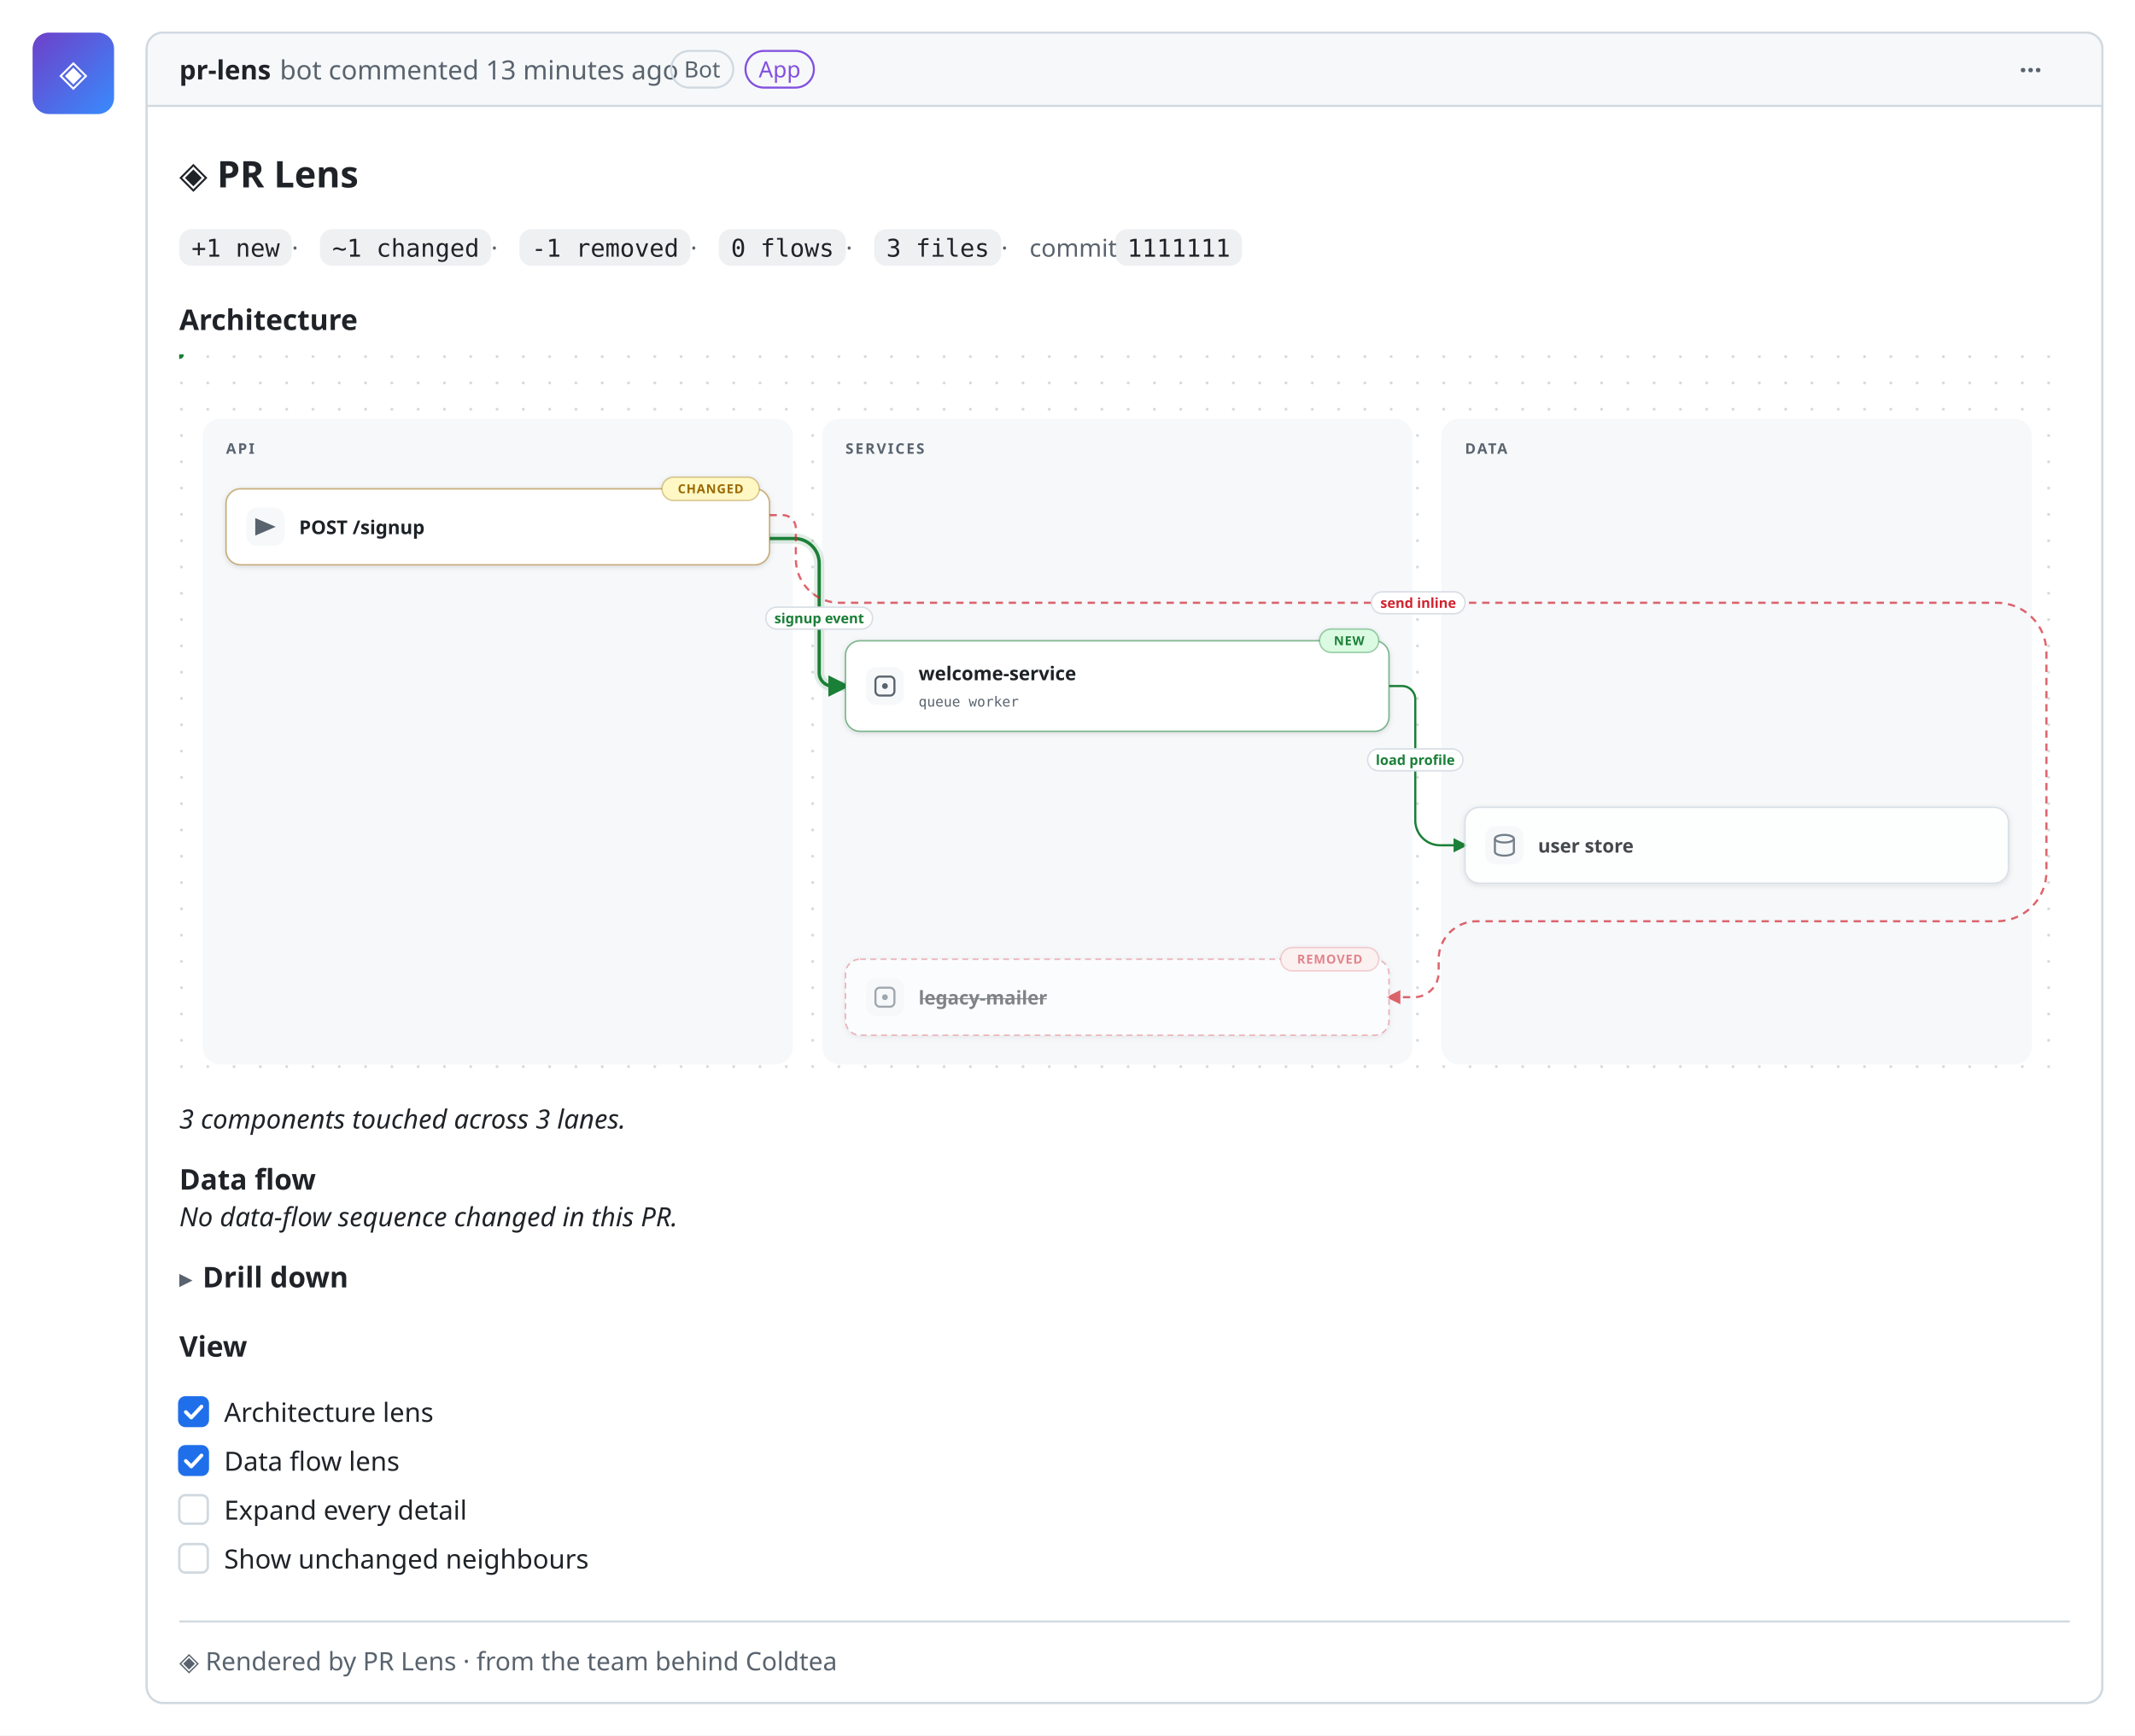
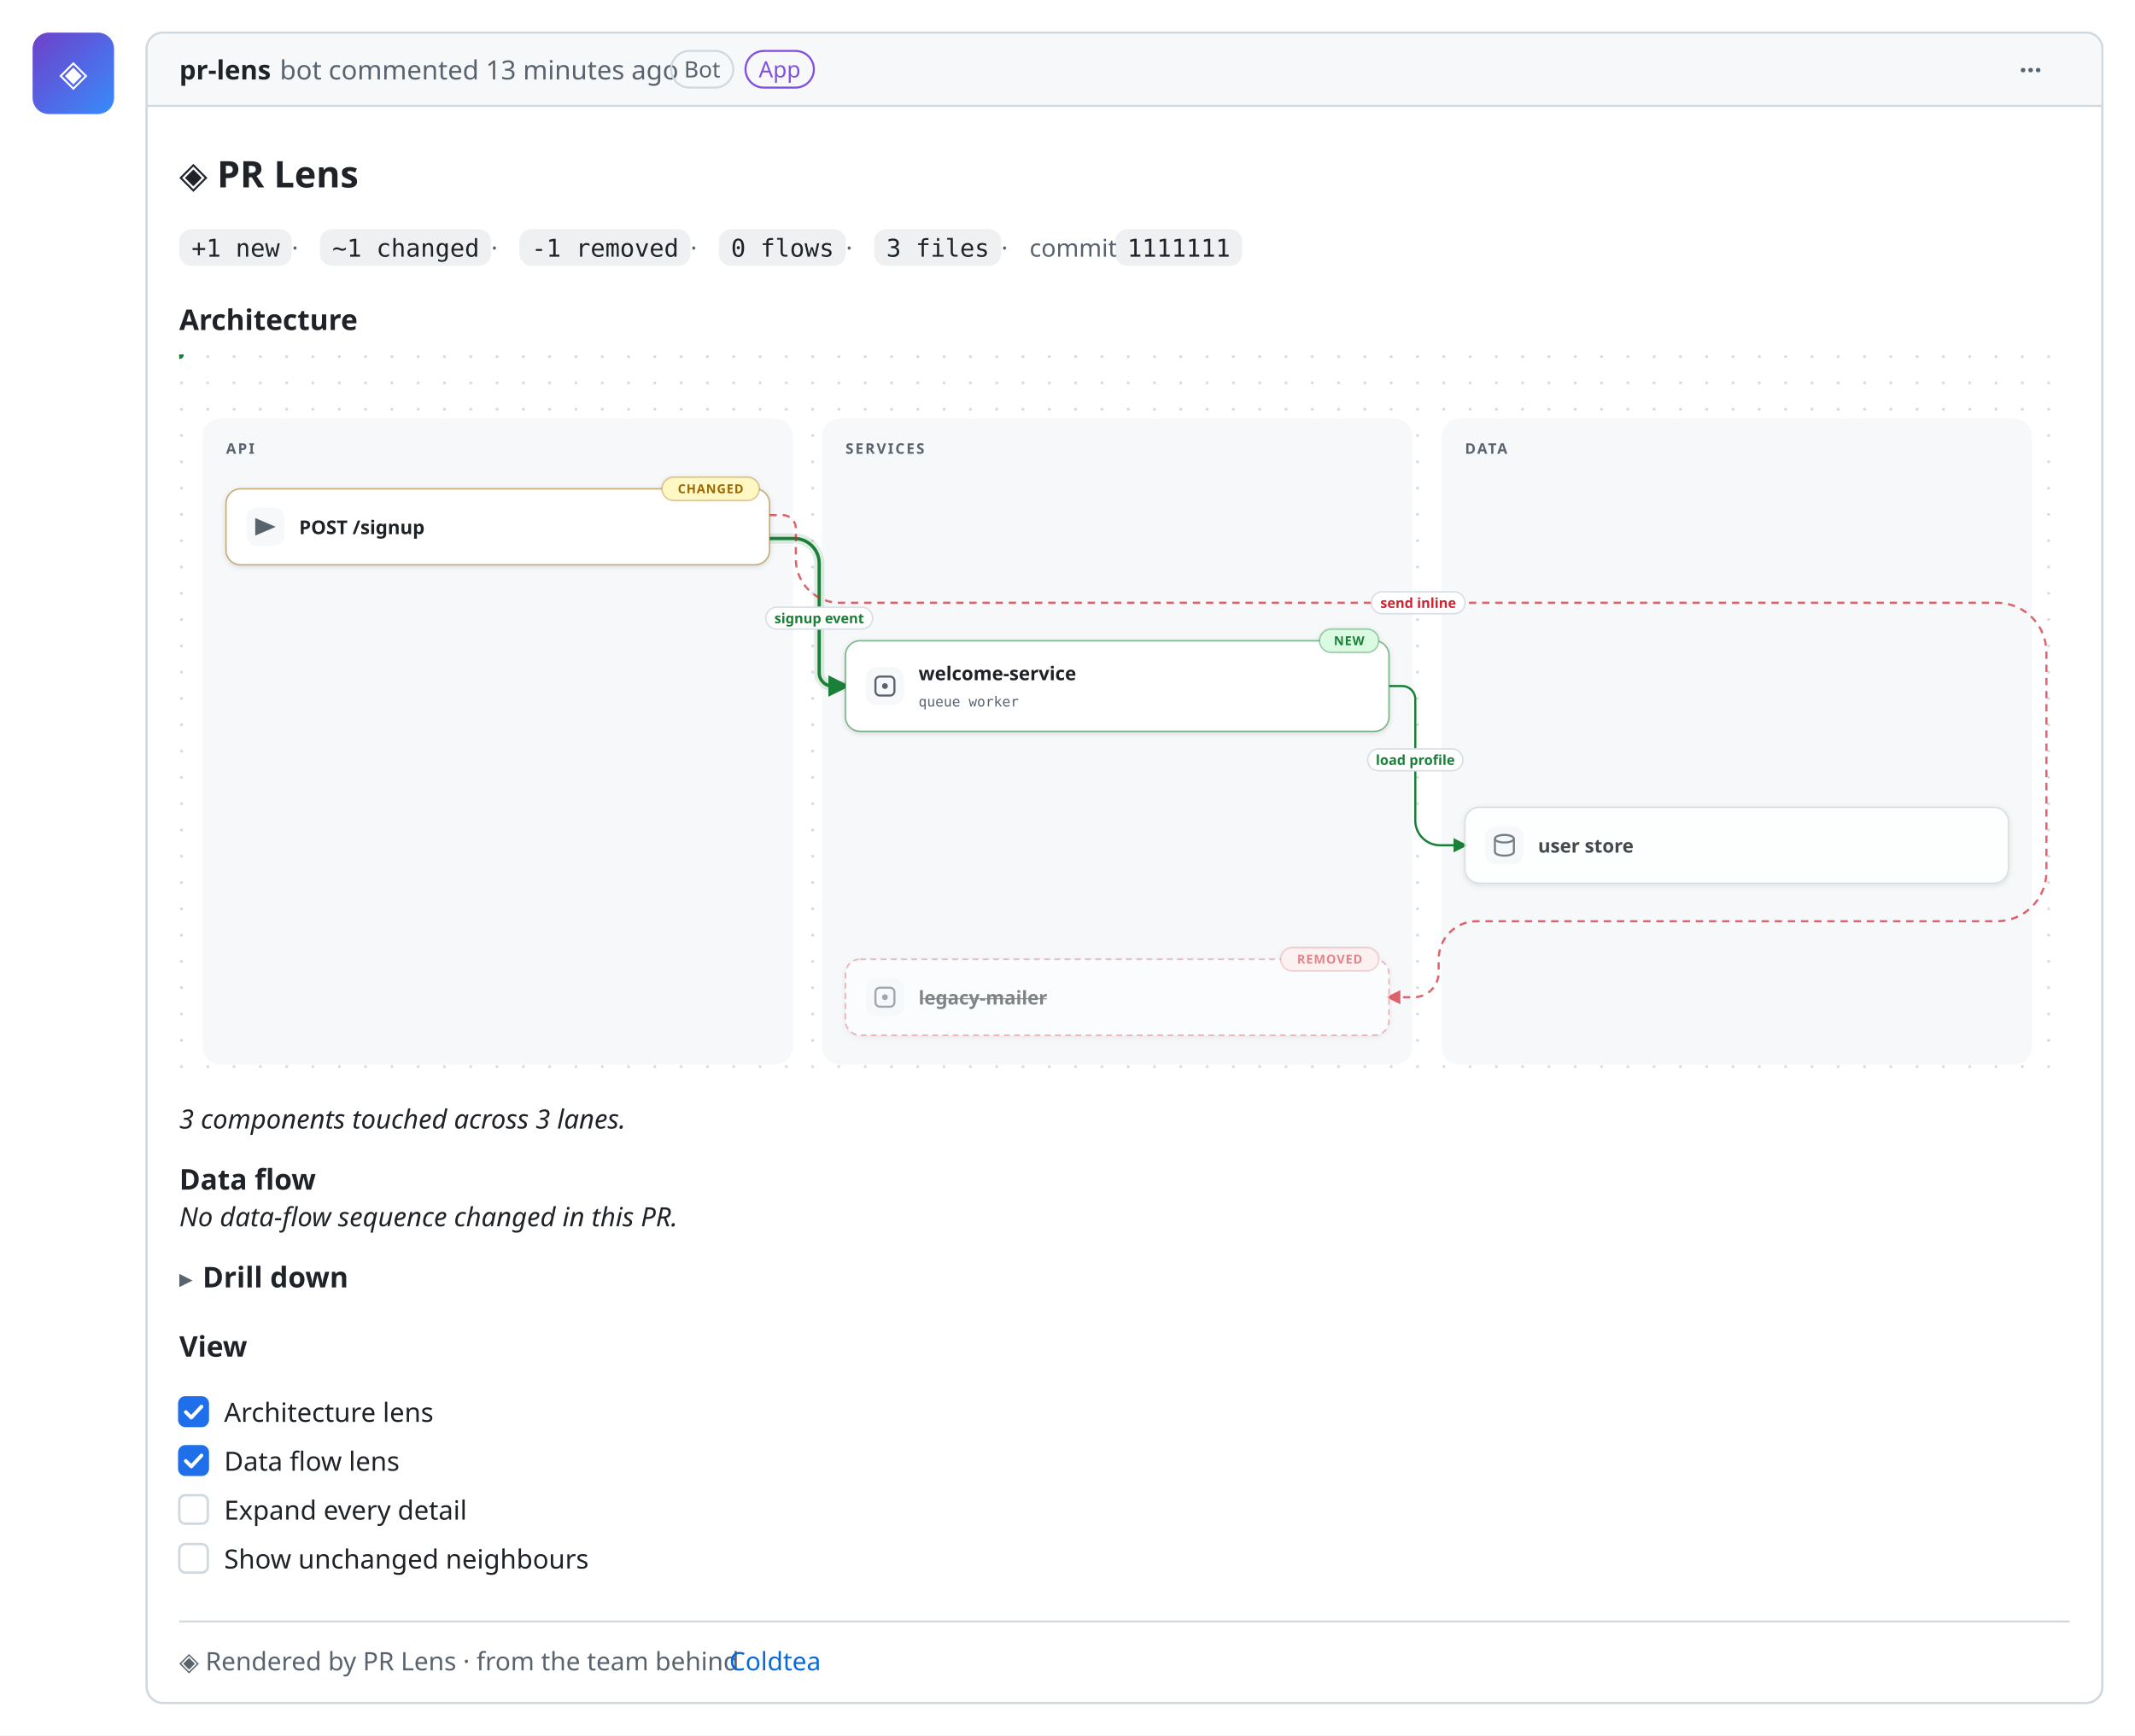
<svg xmlns="http://www.w3.org/2000/svg" viewBox="0 0 1048 852.01" width="1048" height="852.01" role="img" aria-label="PR Lens comment preview — Add a welcome email on signup">
  <rect x="0" y="0" width="1048" height="852.01" fill="#ffffff" />
  <defs>
    <linearGradient id="frame-avatar" x1="0" y1="0" x2="1" y2="1">
      <stop offset="0" stop-color="#6e40c9" />
      <stop offset="1" stop-color="#388bfd" />
    </linearGradient>
  </defs>
  <rect x="16" y="16" width="40" height="40" rx="8" fill="url(#frame-avatar)" />
  <text x="36" y="42" fill="#ffffff" text-anchor="middle" style="font-family:-apple-system, BlinkMacSystemFont, &quot;Segoe UI&quot;, &quot;Noto Sans&quot;, Helvetica, Arial, sans-serif;font-size:18px;font-weight:700">◈</text>
  <rect x="72" y="16" width="960" height="820.01" rx="8" fill="#ffffff" stroke="#d1d9e0" stroke-width="1" />
  <path d="M72,24 a8,8 0 0 1 8,-8 h944 a8,8 0 0 1 8,8 v28 h-960 Z" fill="#f6f8fa" />
  <line x1="72" y1="52" x2="1032" y2="52" stroke="#d1d9e0" stroke-width="1" />
  <text x="88" y="39" fill="#1f2328" style="font-family:-apple-system, BlinkMacSystemFont, &quot;Segoe UI&quot;, &quot;Noto Sans&quot;, Helvetica, Arial, sans-serif;font-size:13px;font-weight:600">pr-lens</text>
  <text x="130.11" y="39" fill="#59636e" style="font-family:-apple-system, BlinkMacSystemFont, &quot;Segoe UI&quot;, &quot;Noto Sans&quot;, Helvetica, Arial, sans-serif;font-size:13px;font-weight:400">  </text>
  <text x="137.34" y="39" fill="#59636e" style="font-family:-apple-system, BlinkMacSystemFont, &quot;Segoe UI&quot;, &quot;Noto Sans&quot;, Helvetica, Arial, sans-serif;font-size:13px;font-weight:400">bot commented 13 minutes ago</text>
  <rect x="329.43" y="25" width="30.51" height="18" rx="9" fill="none" stroke="#d1d9e0" stroke-width="1" />
  <text x="344.69" y="38" fill="#59636e" text-anchor="middle" style="font-family:-apple-system, BlinkMacSystemFont, &quot;Segoe UI&quot;, &quot;Noto Sans&quot;, Helvetica, Arial, sans-serif;font-size:11px">Bot</text>
  <rect x="365.94" y="25" width="33.57" height="18" rx="9" fill="none" stroke="#8250df" stroke-width="1" />
  <text x="382.73" y="38" fill="#8250df" text-anchor="middle" style="font-family:-apple-system, BlinkMacSystemFont, &quot;Segoe UI&quot;, &quot;Noto Sans&quot;, Helvetica, Arial, sans-serif;font-size:11px">App</text>
  <text x="991.2" y="39" fill="#59636e" style="font-family:-apple-system, BlinkMacSystemFont, &quot;Segoe UI&quot;, &quot;Noto Sans&quot;, Helvetica, Arial, sans-serif;font-size:13px;font-weight:600">···</text>
  <text x="88" y="92" fill="#1f2328" style="font-family:-apple-system, BlinkMacSystemFont, &quot;Segoe UI&quot;, &quot;Noto Sans&quot;, Helvetica, Arial, sans-serif;font-size:18px;font-weight:600">◈ PR Lens</text>
  <rect x="88" y="112.5" width="55.2" height="18" rx="6" fill="rgba(175,184,193,.2)" />
  <text x="94" y="126" fill="#1f2328" style="font-family:ui-monospace, SFMono-Regular, &quot;SF Mono&quot;, Menlo, Consolas, monospace;font-size:12px;font-weight:400">+1 new</text>
  <text x="143.2" y="126" fill="#59636e" style="font-family:-apple-system, BlinkMacSystemFont, &quot;Segoe UI&quot;, &quot;Noto Sans&quot;, Helvetica, Arial, sans-serif;font-size:12px;font-weight:400"> · </text>
  <rect x="157.07" y="112.5" width="84" height="18" rx="6" fill="rgba(175,184,193,.2)" />
  <text x="163.07" y="126" fill="#1f2328" style="font-family:ui-monospace, SFMono-Regular, &quot;SF Mono&quot;, Menlo, Consolas, monospace;font-size:12px;font-weight:400">~1 changed</text>
  <text x="241.07" y="126" fill="#59636e" style="font-family:-apple-system, BlinkMacSystemFont, &quot;Segoe UI&quot;, &quot;Noto Sans&quot;, Helvetica, Arial, sans-serif;font-size:12px;font-weight:400"> · </text>
  <rect x="254.94" y="112.5" width="84" height="18" rx="6" fill="rgba(175,184,193,.2)" />
  <text x="260.94" y="126" fill="#1f2328" style="font-family:ui-monospace, SFMono-Regular, &quot;SF Mono&quot;, Menlo, Consolas, monospace;font-size:12px;font-weight:400">-1 removed</text>
  <text x="338.94" y="126" fill="#59636e" style="font-family:-apple-system, BlinkMacSystemFont, &quot;Segoe UI&quot;, &quot;Noto Sans&quot;, Helvetica, Arial, sans-serif;font-size:12px;font-weight:400"> · </text>
  <rect x="352.81" y="112.5" width="62.4" height="18" rx="6" fill="rgba(175,184,193,.2)" />
  <text x="358.81" y="126" fill="#1f2328" style="font-family:ui-monospace, SFMono-Regular, &quot;SF Mono&quot;, Menlo, Consolas, monospace;font-size:12px;font-weight:400">0 flows</text>
  <text x="415.21" y="126" fill="#59636e" style="font-family:-apple-system, BlinkMacSystemFont, &quot;Segoe UI&quot;, &quot;Noto Sans&quot;, Helvetica, Arial, sans-serif;font-size:12px;font-weight:400"> · </text>
  <rect x="429.08" y="112.5" width="62.4" height="18" rx="6" fill="rgba(175,184,193,.2)" />
  <text x="435.08" y="126" fill="#1f2328" style="font-family:ui-monospace, SFMono-Regular, &quot;SF Mono&quot;, Menlo, Consolas, monospace;font-size:12px;font-weight:400">3 files</text>
  <text x="491.48" y="126" fill="#59636e" style="font-family:-apple-system, BlinkMacSystemFont, &quot;Segoe UI&quot;, &quot;Noto Sans&quot;, Helvetica, Arial, sans-serif;font-size:12px;font-weight:400"> · </text>
  <text x="505.35" y="126" fill="#59636e" style="font-family:-apple-system, BlinkMacSystemFont, &quot;Segoe UI&quot;, &quot;Noto Sans&quot;, Helvetica, Arial, sans-serif;font-size:12px;font-weight:400">commit </text>
  <rect x="547.35" y="112.5" width="62.4" height="18" rx="6" fill="rgba(175,184,193,.2)" />
  <text x="553.35" y="126" fill="#1f2328" style="font-family:ui-monospace, SFMono-Regular, &quot;SF Mono&quot;, Menlo, Consolas, monospace;font-size:12px;font-weight:400">1111111</text>
  <text x="88" y="162" fill="#1f2328" style="font-family:-apple-system, BlinkMacSystemFont, &quot;Segoe UI&quot;, &quot;Noto Sans&quot;, Helvetica, Arial, sans-serif;font-size:14px;font-weight:600">Architecture</text>
  <svg viewBox="0 0 1294 502" x="88" y="174" width="928" height="360.01" role="img" aria-label="Add a welcome email on signup">
    <style>text{font-family:-apple-system, BlinkMacSystemFont, "Segoe UI", "Noto Sans", Helvetica, Arial, sans-serif}.lanebox{fill:#f6f8fa}.lanelabel{font-size:10px;font-weight:700;letter-spacing:.12em;fill:#59636e}.card{fill:#ffffff;stroke:#d1d9e0;stroke-width:1}.card-added{stroke:#1a7f37;stroke-opacity:.55}.card-modified{stroke:#9a6700;stroke-opacity:.5}.ghost{opacity:.55}.ghost .card{stroke:#d1242f;stroke-dasharray:4 3;stroke-opacity:.6}.context{opacity:.82}.ntitle{font-weight:600;fill:#1f2328}.strike{text-decoration:line-through}.nsub{font-size:9.5px;fill:#59636e;font-family:ui-monospace, SFMono-Regular, "SF Mono", Menlo, Consolas, monospace}.chip{fill:#f6f8fa}.glyph{fill:#59636e}.glyph-stroke{stroke:#59636e;stroke-width:1.4;fill:none}.bdg text{font-size:8.5px;font-weight:700;letter-spacing:.06em}.bdg rect{stroke-width:1}.bdg-added rect{fill:#dafbe1;stroke:rgba(31,136,61,.4)}.bdg-added text{fill:#1a7f37}.bdg-modified rect{fill:#fff8c5;stroke:rgba(154,103,0,.35)}.bdg-modified text{fill:#9a6700}.bdg-removed rect{fill:#ffebe9;stroke:rgba(209,36,47,.35)}.bdg-removed text{fill:#d1242f}.bdg-neutral rect{fill:#f6f8fa;stroke:#d1d9e0}.bdg-neutral text{fill:#59636e}.edge{fill:none;stroke-width:1.5}.edge-added{stroke:#1a7f37}.edge-modified{stroke:#9a6700}.edge-removed{stroke:#d1242f;stroke-dasharray:5 4;opacity:.7}.edge-neutral{stroke:#8c959f}.hero{stroke-width:2.25}.faded{opacity:.45}.glow{fill:none;stroke-width:7;opacity:.14}.msg-self{font-size:11px;fill:#1f2328}.lpill{fill:#ffffff;stroke:#d8dee4;stroke-width:1}.ltext{font-size:9.5px;font-weight:600;fill:#59636e}.ltext-added{fill:#1a7f37}.ltext-modified{fill:#9a6700}.ltext-removed{fill:#d1242f}.cardsh{filter:drop-shadow(0 1px 2px rgba(31,35,40,.14))}.lifeline{stroke:#d1d9e0;stroke-width:1;stroke-dasharray:3 4}.actbar{fill:#dafbe1;stroke:rgba(31,136,61,.4)}.msg{fill:none;stroke-width:1.5}.msg-return{stroke-dasharray:4 3;opacity:.8}.msg-strong{stroke-width:2.25}</style>
    <defs>
      <pattern id="dots" width="18" height="18" patternUnits="userSpaceOnUse">
        <circle cx="1.5" cy="1.5" r="1" fill="rgba(140,149,159,.35)" />
      </pattern>
      <marker id="mk-added" viewBox="0 0 10 10" refX="8" refY="5" markerWidth="6.5" markerHeight="6.5" orient="auto-start-reverse">
        <path d="M0,0 L10,5 L0,10 z" fill="#1a7f37" />
      </marker>
      <marker id="mko-added" viewBox="0 0 10 10" refX="10" refY="5" markerWidth="6.5" markerHeight="6.5" orient="auto-start-reverse">
        <path d="M2,1 L10,5 L2,9" fill="none" stroke="#1a7f37" stroke-width="1.6" stroke-linecap="round" stroke-linejoin="round" />
      </marker>
      <marker id="mk-modified" viewBox="0 0 10 10" refX="8" refY="5" markerWidth="6.5" markerHeight="6.5" orient="auto-start-reverse">
        <path d="M0,0 L10,5 L0,10 z" fill="#9a6700" />
      </marker>
      <marker id="mko-modified" viewBox="0 0 10 10" refX="10" refY="5" markerWidth="6.5" markerHeight="6.5" orient="auto-start-reverse">
        <path d="M2,1 L10,5 L2,9" fill="none" stroke="#9a6700" stroke-width="1.6" stroke-linecap="round" stroke-linejoin="round" />
      </marker>
      <marker id="mk-removed" viewBox="0 0 10 10" refX="8" refY="5" markerWidth="6.5" markerHeight="6.5" orient="auto-start-reverse">
        <path d="M0,0 L10,5 L0,10 z" fill="#d1242f" />
      </marker>
      <marker id="mko-removed" viewBox="0 0 10 10" refX="10" refY="5" markerWidth="6.5" markerHeight="6.5" orient="auto-start-reverse">
        <path d="M2,1 L10,5 L2,9" fill="none" stroke="#d1242f" stroke-width="1.6" stroke-linecap="round" stroke-linejoin="round" />
      </marker>
      <marker id="mk-neutral" viewBox="0 0 10 10" refX="8" refY="5" markerWidth="6.5" markerHeight="6.5" orient="auto-start-reverse">
        <path d="M0,0 L10,5 L0,10 z" fill="#8c959f" />
      </marker>
      <marker id="mko-neutral" viewBox="0 0 10 10" refX="10" refY="5" markerWidth="6.5" markerHeight="6.5" orient="auto-start-reverse">
        <path d="M2,1 L10,5 L2,9" fill="none" stroke="#8c959f" stroke-width="1.6" stroke-linecap="round" stroke-linejoin="round" />
      </marker>
    </defs>
    <rect x="0" y="0" width="1294" height="502" rx="12" fill="#ffffff" />
    <rect x="0" y="0" width="1294" height="502" rx="12" fill="url(#dots)" />
    <g>
      <rect class="lanebox" x="16" y="44" width="404" height="442" rx="12" />
      <text class="lanelabel" x="32" y="68">API</text>
      <rect class="lanebox" x="440" y="44" width="404" height="442" rx="12" />
      <text class="lanelabel" x="456" y="68">SERVICES</text>
      <rect class="lanebox" x="864" y="44" width="404" height="442" rx="12" />
      <text class="lanelabel" x="880" y="68">DATA</text>
    </g>
    <g>
      <path class="glow" stroke="#1a7f37" d="M404,126 L421,126 C430.39,126 438,133.61 438,143 L438,218 C438,222.97 442.03,227 447,227 L456,227" />
      <path class="edge edge-added hero" d="M404,126 L421,126 C430.39,126 438,133.61 438,143 L438,218 C438,222.97 442.03,227 447,227 L456,227" marker-end="url(#mk-added)" />
      <circle r="3" fill="#1a7f37">
        <animateMotion dur="2.1s" repeatCount="indefinite" path="M404,126 L421,126 C430.39,126 438,133.61 438,143 L438,218 C438,222.97 442.03,227 447,227 L456,227" />
      </circle>
      <circle r="3" fill="#1a7f37">
        <animateMotion dur="2.1s" begin="0.7s" repeatCount="indefinite" path="M404,126 L421,126 C430.39,126 438,133.61 438,143 L438,218 C438,222.97 442.03,227 447,227 L456,227" />
      </circle>
      <circle r="3" fill="#1a7f37">
        <animateMotion dur="2.1s" begin="1.4s" repeatCount="indefinite" path="M404,126 L421,126 C430.39,126 438,133.61 438,143 L438,218 C438,222.97 442.03,227 447,227 L456,227" />
      </circle>
      <path class="edge edge-added" d="M828,227 L837,227 C841.97,227 846,231.03 846,236 L846,319 C846,328.39 853.61,336 863,336 L880,336" marker-end="url(#mk-added)" />
      <path class="edge edge-removed" d="M404,110 L413,110 C417.97,110 422,114.03 422,119 L422,140 C422,156.57 435.43,170 452,170 L1244,170 C1262.78,170 1278,185.22 1278,204 L1278,354 C1278,372.78 1262.78,388 1244,388 L888,388 C873.64,388 862,399.64 862,414 L862,423 C862,432.39 854.39,440 845,440 L828,440" marker-end="url(#mk-removed)" />
    </g>
    <g>
      <g class="cardsh">
        <rect class="card card-modified" x="32" y="92" width="372" height="52" rx="10" />
        <rect class="chip" x="46" y="105" width="26" height="26" rx="7" />
        <g>
          <path class="glyph" d="M52,112 L66,118 L52,124 Z" />
        </g>
        <text class="ntitle" x="82" y="123" font-size="13">POST /signup</text>
        <g class="bdg bdg-modified">
          <rect x="330.38" y="84" width="66.62" height="16" rx="8" />
          <text x="363.69" y="95" text-anchor="middle">CHANGED</text>
        </g>
      </g>
      <g class="cardsh">
        <rect class="card card-added" x="456" y="196" width="372" height="62" rx="10" />
        <rect class="chip" x="470" y="214" width="26" height="26" rx="7" />
        <g>
          <rect class="glyph-stroke" x="476.5" y="220.5" width="13" height="13" rx="3" />
          <circle class="glyph" cx="483" cy="227" r="2" />
        </g>
        <text class="ntitle" x="506" y="223" font-size="13">welcome-service</text>
        <text class="nsub" x="506" y="241">queue worker</text>
        <g class="bdg bdg-added">
          <rect x="780.45" y="188" width="40.55" height="16" rx="8" />
          <text x="800.73" y="199" text-anchor="middle">NEW</text>
        </g>
      </g>
      <g class="cardsh ghost">
        <rect class="card" x="456" y="414" width="372" height="52" rx="10" />
        <rect class="chip" x="470" y="427" width="26" height="26" rx="7" />
        <g>
          <rect class="glyph-stroke" x="476.5" y="433.5" width="13" height="13" rx="3" />
          <circle class="glyph" cx="483" cy="440" r="2" />
        </g>
        <text class="ntitle strike" x="506" y="445" font-size="13">legacy-mailer</text>
        <g class="bdg bdg-removed">
          <rect x="753.88" y="406" width="67.12" height="16" rx="8" />
          <text x="787.44" y="417" text-anchor="middle">REMOVED</text>
        </g>
      </g>
      <g class="cardsh context">
        <rect class="card" x="880" y="310" width="372" height="52" rx="10" />
        <rect class="chip" x="894" y="323" width="26" height="26" rx="7" />
        <g>
          <ellipse class="glyph-stroke" cx="907" cy="331.5" rx="6.5" ry="2.6" />
          <path class="glyph-stroke" d="M900.5,331.5 v9 a6.5,2.6 0 0 0 13 0 v-9" />
        </g>
        <text class="ntitle" x="930" y="341" font-size="13">user store</text>
      </g>
    </g>
    <g>
      <g>
        <rect class="lpill" x="401.45" y="173" width="73.1" height="15" rx="7.5" />
        <text class="ltext ltext-added" x="438" y="184" text-anchor="middle">signup event</text>
      </g>
      <g>
        <rect class="lpill" x="813.38" y="270" width="65.25" height="15" rx="7.5" />
        <text class="ltext ltext-added" x="846" y="281" text-anchor="middle">load profile</text>
      </g>
      <g>
        <rect class="lpill" x="815.94" y="162.5" width="64.13" height="15" rx="7.5" />
        <text class="ltext ltext-removed" x="848" y="173.5" text-anchor="middle">send inline</text>
      </g>
    </g>
  </svg>
  <text x="88" y="554.01" fill="#1f2328" style="font-family:-apple-system, BlinkMacSystemFont, &quot;Segoe UI&quot;, &quot;Noto Sans&quot;, Helvetica, Arial, sans-serif;font-size:13px;font-weight:400;font-style:italic">3 components touched across 3 lanes.</text>
  <text x="88" y="584.01" fill="#1f2328" style="font-family:-apple-system, BlinkMacSystemFont, &quot;Segoe UI&quot;, &quot;Noto Sans&quot;, Helvetica, Arial, sans-serif;font-size:14px;font-weight:600">Data flow</text>
  <text x="88" y="602.01" fill="#1f2328" style="font-family:-apple-system, BlinkMacSystemFont, &quot;Segoe UI&quot;, &quot;Noto Sans&quot;, Helvetica, Arial, sans-serif;font-size:13px;font-weight:400;font-style:italic">No data-flow sequence changed in this PR.</text>
  <text x="88" y="632.01" fill="#59636e" style="font-family:-apple-system, BlinkMacSystemFont, &quot;Segoe UI&quot;, &quot;Noto Sans&quot;, Helvetica, Arial, sans-serif;font-size:13px;font-weight:400">▸ </text>
  <text x="99.41" y="632.01" fill="#1f2328" style="font-family:-apple-system, BlinkMacSystemFont, &quot;Segoe UI&quot;, &quot;Noto Sans&quot;, Helvetica, Arial, sans-serif;font-size:14px;font-weight:600">Drill down</text>
  <text x="88" y="666.01" fill="#1f2328" style="font-family:-apple-system, BlinkMacSystemFont, &quot;Segoe UI&quot;, &quot;Noto Sans&quot;, Helvetica, Arial, sans-serif;font-size:14px;font-weight:600">View</text>
  <rect x="88" y="686.01" width="14" height="14" rx="3" fill="#1f6feb" stroke="#1f6feb" stroke-width="1.2" />
  <path d="M91.2,693.21 l2.7,2.7 l5,-5.4" fill="none" stroke="#ffffff" stroke-width="1.8" stroke-linecap="round" stroke-linejoin="round" />
  <text x="110" y="698.01" fill="#1f2328" style="font-family:-apple-system, BlinkMacSystemFont, &quot;Segoe UI&quot;, &quot;Noto Sans&quot;, Helvetica, Arial, sans-serif;font-size:13px;font-weight:400">Architecture lens</text>
  <rect x="88" y="710.01" width="14" height="14" rx="3" fill="#1f6feb" stroke="#1f6feb" stroke-width="1.2" />
  <path d="M91.2,717.21 l2.7,2.7 l5,-5.4" fill="none" stroke="#ffffff" stroke-width="1.8" stroke-linecap="round" stroke-linejoin="round" />
  <text x="110" y="722.01" fill="#1f2328" style="font-family:-apple-system, BlinkMacSystemFont, &quot;Segoe UI&quot;, &quot;Noto Sans&quot;, Helvetica, Arial, sans-serif;font-size:13px;font-weight:400">Data flow lens</text>
  <rect x="88" y="734.01" width="14" height="14" rx="3" fill="none" stroke="#d1d9e0" stroke-width="1.2" />
  <text x="110" y="746.01" fill="#1f2328" style="font-family:-apple-system, BlinkMacSystemFont, &quot;Segoe UI&quot;, &quot;Noto Sans&quot;, Helvetica, Arial, sans-serif;font-size:13px;font-weight:400">Expand every detail</text>
  <rect x="88" y="758.01" width="14" height="14" rx="3" fill="none" stroke="#d1d9e0" stroke-width="1.2" />
  <text x="110" y="770.01" fill="#1f2328" style="font-family:-apple-system, BlinkMacSystemFont, &quot;Segoe UI&quot;, &quot;Noto Sans&quot;, Helvetica, Arial, sans-serif;font-size:13px;font-weight:400">Show unchanged neighbours</text>
  <line x1="88" y1="796.01" x2="1016" y2="796.01" stroke="#d1d9e0" stroke-width="1" />
-   <text x="88" y="820.01" fill="#59636e" style="font-family:-apple-system, BlinkMacSystemFont, &quot;Segoe UI&quot;, &quot;Noto Sans&quot;, Helvetica, Arial, sans-serif;font-size:12.5px;font-weight:400">◈ Rendered by PR Lens · from the team behind Coldtea</text>
+   <text x="88" y="820.01" fill="#59636e" style="font-family:-apple-system, BlinkMacSystemFont, &quot;Segoe UI&quot;, &quot;Noto Sans&quot;, Helvetica, Arial, sans-serif;font-size:12.5px;font-weight:400">◈ Rendered by PR Lens · from the team behind </text>
+   <text x="357.99" y="820.01" fill="#0969da" style="font-family:-apple-system, BlinkMacSystemFont, &quot;Segoe UI&quot;, &quot;Noto Sans&quot;, Helvetica, Arial, sans-serif;font-size:12.5px;font-weight:400">Coldtea</text>
  <rect x="72" y="16" width="960" height="820.01" rx="8" fill="none" stroke="#d1d9e0" stroke-width="1" />
</svg>
